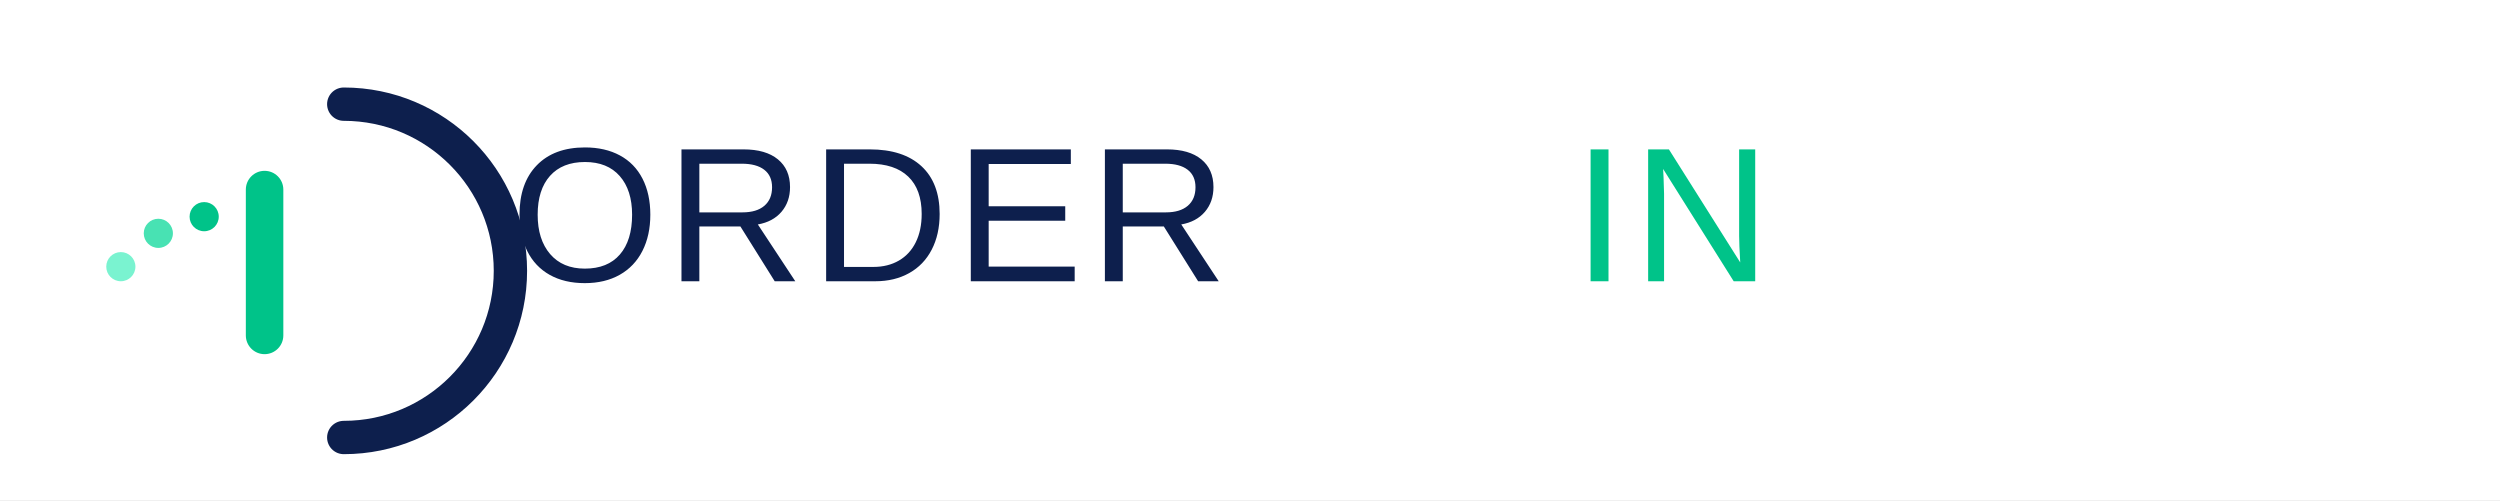
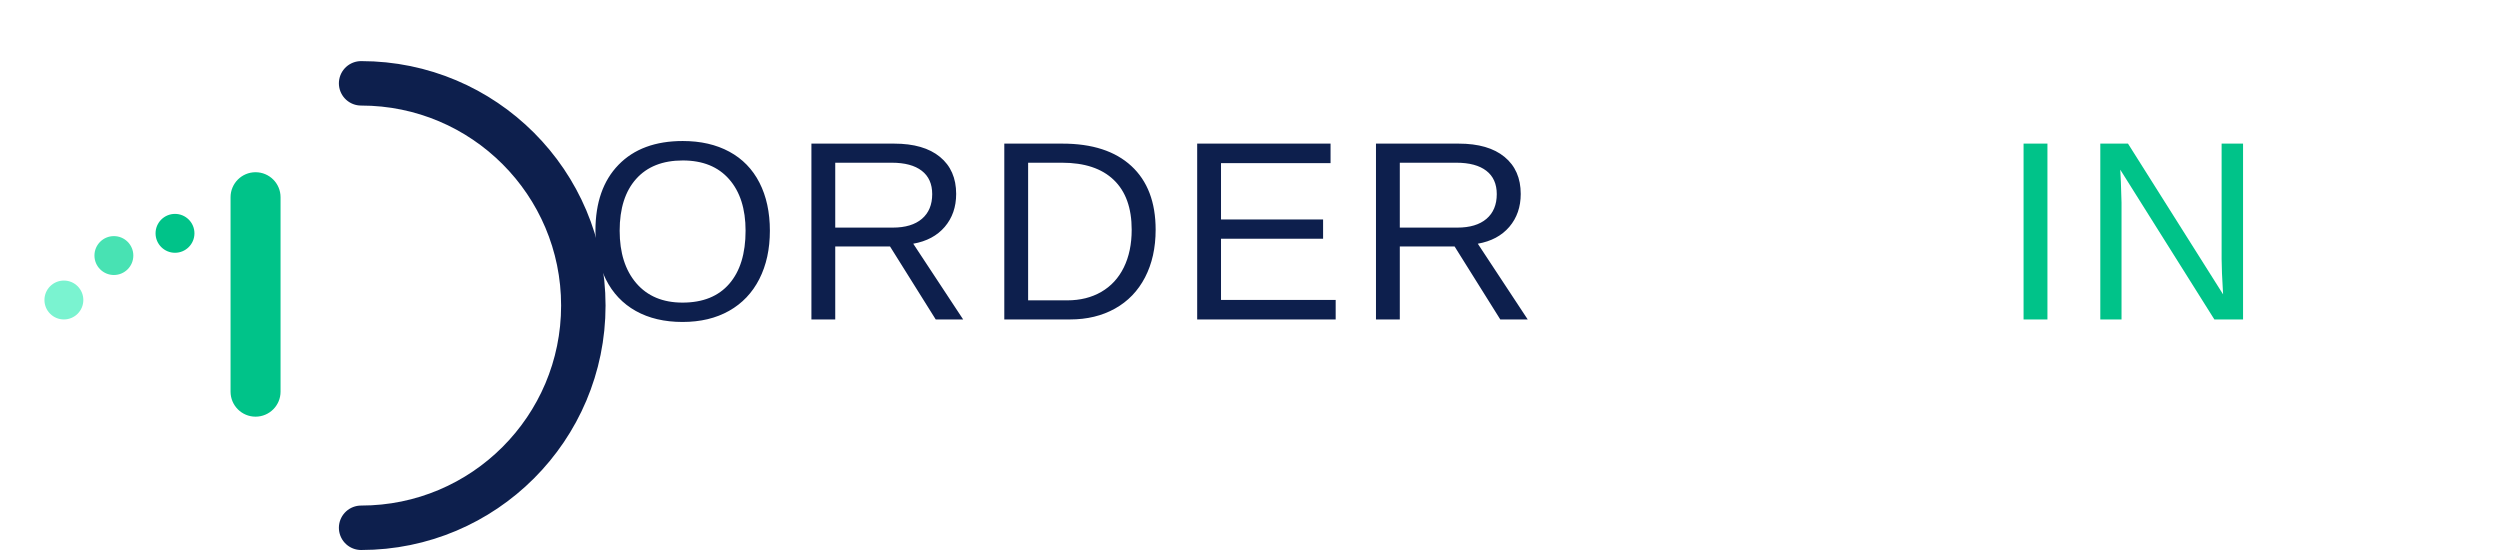
- <svg xmlns="http://www.w3.org/2000/svg" width="1200" height="240" viewBox="0 0 1200 240" fill="none">
+ <svg xmlns="http://www.w3.org/2000/svg" width="900" height="200" viewBox="35 20 900 200" fill="none">
  <rect width="1200" height="240" fill="white" />
  <g transform="translate(40,30)">
    <path d="M125 20 A80 80 0 1 1 125 180" stroke="#0D1F4D" stroke-width="16" stroke-linecap="round" fill="none" />
    <circle cx="18" cy="98" r="7" fill="#7AF3D0" />
    <circle cx="36" cy="82" r="7" fill="#48E2B3" />
    <circle cx="58" cy="74" r="7" fill="#00C389" />
    <rect x="78" y="52" width="18" height="88" rx="9" fill="#00C389" />
  </g>
  <g font-family="Arial, Helvetica, sans-serif" font-weight="500" font-size="92" letter-spacing="3">
    <text x="245" y="135" fill="#0D1F4D">ORDER</text>
    <text x="755" y="135" fill="#00C389">IN</text>
  </g>
</svg>
